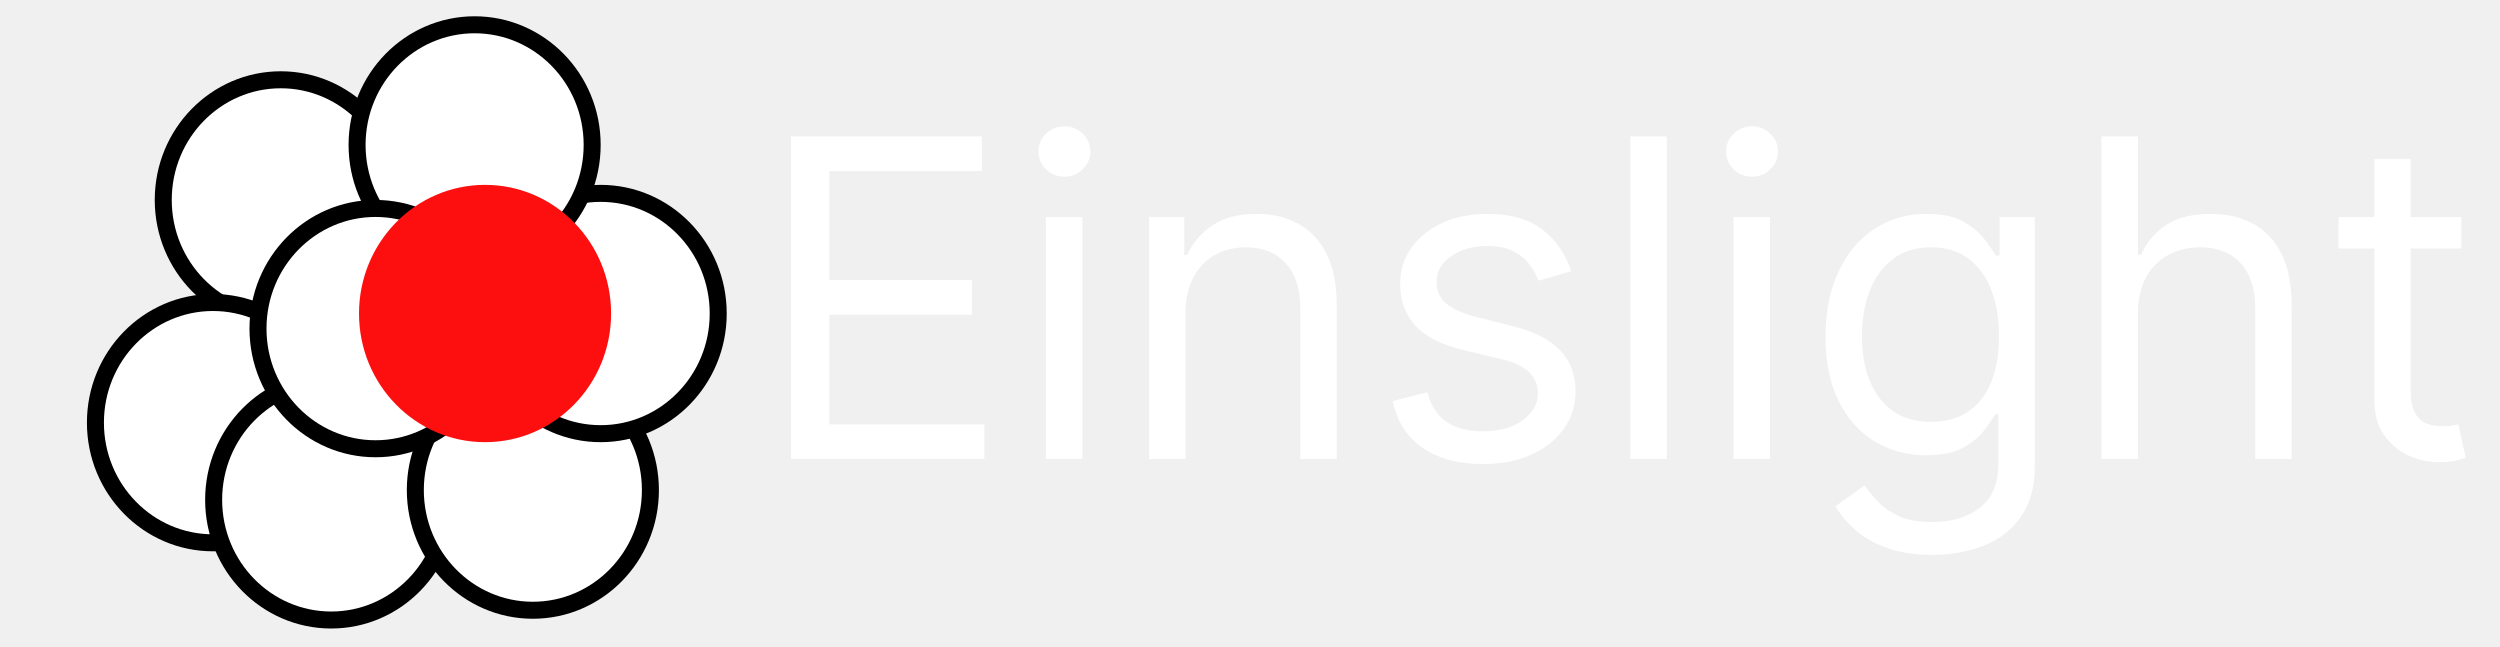
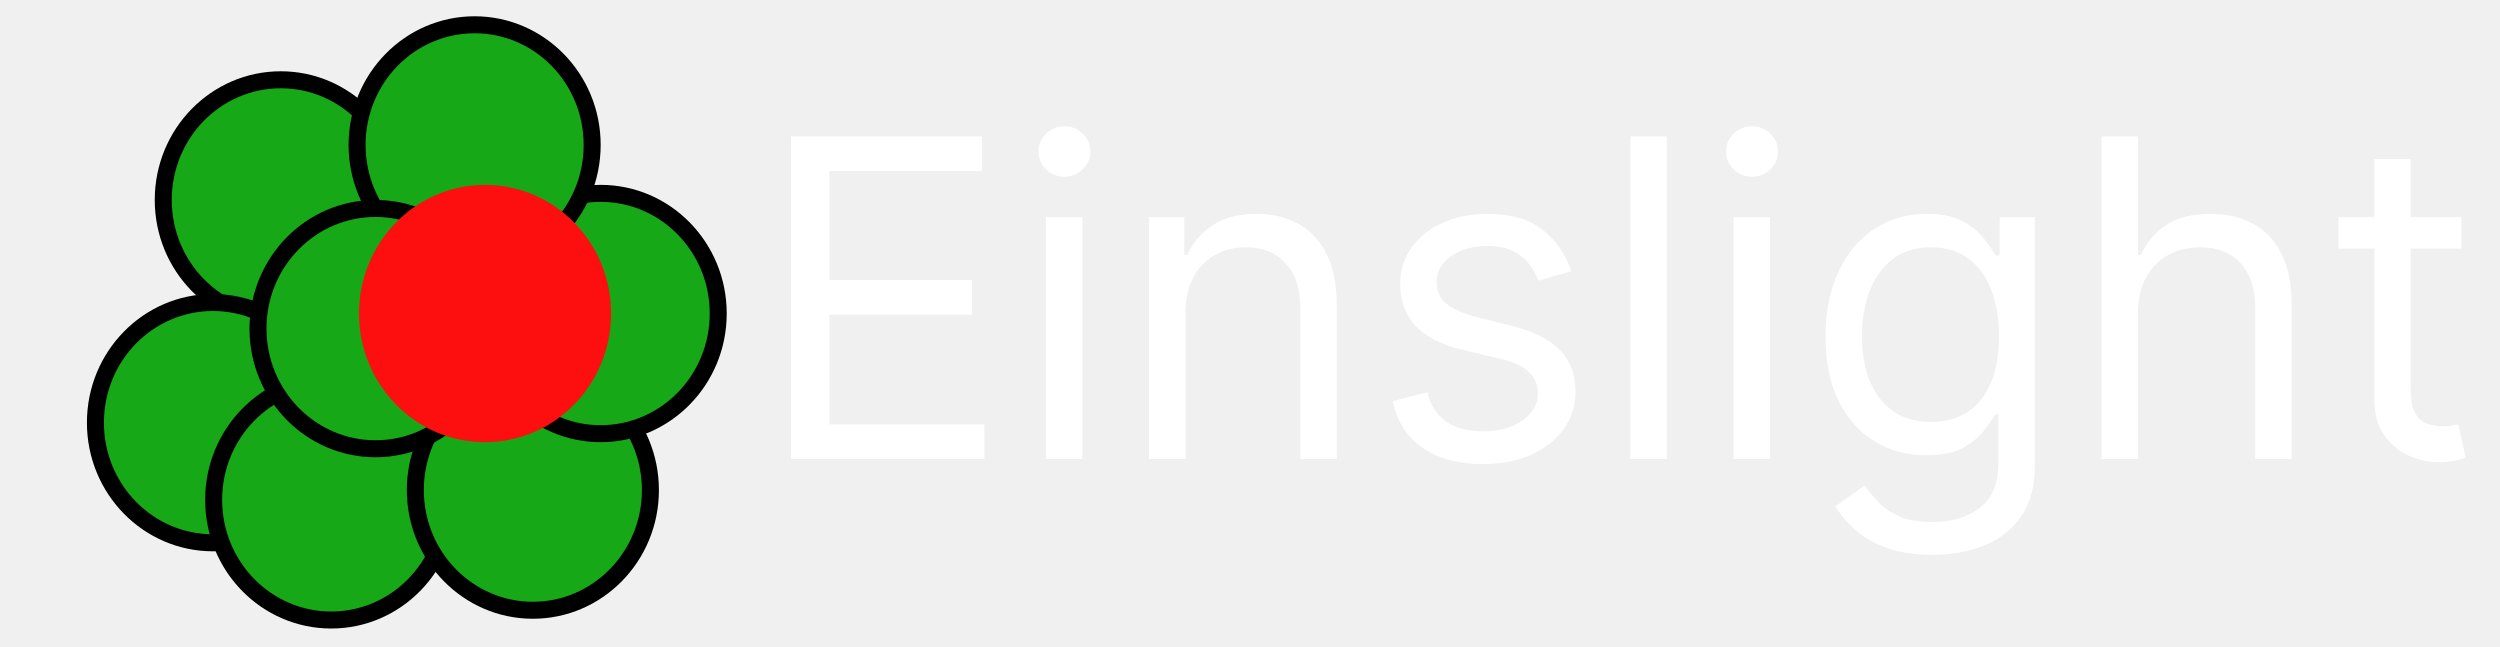
<svg xmlns="http://www.w3.org/2000/svg" width="147" height="38" viewBox="0 0 147 38" fill="none">
  <path d="M144.73 12.762V14.615H137.506V12.762H144.73ZM139.611 9.353H141.753V22.915C141.753 23.533 141.841 23.996 142.016 24.305C142.198 24.607 142.428 24.811 142.706 24.916C142.991 25.015 143.29 25.064 143.605 25.064C143.841 25.064 144.034 25.052 144.185 25.027C144.337 24.996 144.458 24.972 144.548 24.953L144.984 26.917C144.839 26.973 144.636 27.028 144.376 27.084C144.116 27.145 143.786 27.176 143.387 27.176C142.782 27.176 142.189 27.044 141.608 26.778C141.033 26.512 140.555 26.108 140.174 25.564C139.799 25.021 139.611 24.335 139.611 23.508V9.353Z" fill="white" />
  <path d="M125.71 18.431V26.991H123.568V8.019H125.71V14.985H125.892C126.218 14.25 126.708 13.667 127.362 13.234C128.021 12.796 128.899 12.577 129.994 12.577C130.944 12.577 131.776 12.771 132.49 13.16C133.204 13.543 133.757 14.133 134.15 14.93C134.55 15.72 134.749 16.727 134.749 17.95V26.991H132.608V18.098C132.608 16.968 132.32 16.094 131.745 15.476C131.177 14.852 130.387 14.54 129.377 14.54C128.675 14.54 128.046 14.692 127.489 14.995C126.938 15.297 126.503 15.739 126.182 16.319C125.867 16.9 125.71 17.604 125.71 18.431Z" fill="white" />
  <path d="M113.621 32.624C112.586 32.624 111.697 32.488 110.953 32.216C110.209 31.95 109.589 31.598 109.092 31.16C108.602 30.728 108.212 30.264 107.922 29.77L109.628 28.547C109.821 28.807 110.066 29.103 110.363 29.437C110.659 29.776 111.065 30.07 111.579 30.317C112.099 30.57 112.78 30.697 113.621 30.697C114.746 30.697 115.675 30.419 116.407 29.863C117.139 29.307 117.505 28.436 117.505 27.251V24.36H117.324C117.167 24.62 116.943 24.941 116.652 25.324C116.368 25.7 115.957 26.037 115.418 26.334C114.886 26.624 114.166 26.769 113.258 26.769C112.133 26.769 111.122 26.497 110.227 25.954C109.337 25.41 108.633 24.62 108.112 23.582C107.598 22.544 107.341 21.285 107.341 19.802C107.341 18.345 107.592 17.076 108.094 15.995C108.596 14.908 109.295 14.068 110.191 13.475C111.086 12.876 112.121 12.577 113.294 12.577C114.202 12.577 114.922 12.731 115.454 13.04C115.993 13.342 116.404 13.688 116.689 14.077C116.979 14.46 117.203 14.775 117.36 15.022H117.578V12.762H119.647V27.399C119.647 28.622 119.375 29.616 118.83 30.382C118.292 31.154 117.566 31.719 116.652 32.077C115.745 32.441 114.734 32.624 113.621 32.624ZM113.548 24.805C114.408 24.805 115.134 24.604 115.727 24.203C116.32 23.801 116.77 23.224 117.079 22.47C117.387 21.717 117.542 20.815 117.542 19.765C117.542 18.74 117.39 17.835 117.088 17.051C116.785 16.267 116.338 15.652 115.745 15.208C115.152 14.763 114.42 14.541 113.548 14.541C112.641 14.541 111.885 14.775 111.28 15.245C110.681 15.714 110.23 16.344 109.927 17.134C109.631 17.925 109.483 18.802 109.483 19.765C109.483 20.753 109.634 21.627 109.936 22.387C110.245 23.14 110.699 23.733 111.298 24.166C111.903 24.592 112.653 24.805 113.548 24.805Z" fill="white" />
  <path d="M101.93 26.991V12.762H104.072V26.991H101.93ZM103.019 10.39C102.601 10.39 102.241 10.245 101.939 9.955C101.642 9.665 101.494 9.316 101.494 8.908C101.494 8.501 101.642 8.152 101.939 7.861C102.241 7.571 102.601 7.426 103.019 7.426C103.436 7.426 103.793 7.571 104.09 7.861C104.392 8.152 104.544 8.501 104.544 8.908C104.544 9.316 104.392 9.665 104.09 9.955C103.793 10.245 103.436 10.39 103.019 10.39Z" fill="white" />
  <path d="M98.007 8.019V26.991H95.865V8.019H98.007Z" fill="white" />
  <path d="M92.387 15.949L90.463 16.505C90.342 16.177 90.163 15.859 89.927 15.55C89.697 15.235 89.383 14.976 88.984 14.772C88.584 14.568 88.073 14.466 87.45 14.466C86.597 14.466 85.886 14.667 85.317 15.069C84.754 15.464 84.473 15.967 84.473 16.579C84.473 17.122 84.667 17.551 85.054 17.866C85.441 18.181 86.046 18.444 86.869 18.654L88.938 19.172C90.184 19.481 91.113 19.954 91.724 20.59C92.335 21.22 92.641 22.032 92.641 23.026C92.641 23.841 92.411 24.57 91.951 25.212C91.497 25.855 90.862 26.361 90.045 26.732C89.228 27.102 88.279 27.288 87.196 27.288C85.774 27.288 84.597 26.973 83.665 26.343C82.734 25.713 82.144 24.793 81.895 23.582L83.928 23.063C84.122 23.829 84.488 24.404 85.027 24.786C85.571 25.169 86.282 25.361 87.159 25.361C88.158 25.361 88.95 25.145 89.537 24.712C90.13 24.274 90.427 23.749 90.427 23.137C90.427 22.643 90.257 22.23 89.918 21.896C89.579 21.556 89.059 21.303 88.357 21.136L86.034 20.581C84.757 20.272 83.82 19.793 83.221 19.145C82.628 18.49 82.331 17.672 82.331 16.69C82.331 15.887 82.552 15.177 82.994 14.559C83.441 13.941 84.049 13.457 84.818 13.105C85.592 12.753 86.47 12.577 87.45 12.577C88.829 12.577 89.912 12.886 90.699 13.503C91.491 14.121 92.054 14.936 92.387 15.949Z" fill="white" />
  <path d="M69.705 18.431V26.991H67.564V12.762H69.633V14.985H69.814C70.141 14.263 70.637 13.682 71.303 13.244C71.968 12.799 72.827 12.577 73.88 12.577C74.824 12.577 75.65 12.774 76.358 13.169C77.066 13.559 77.616 14.152 78.009 14.948C78.403 15.739 78.599 16.739 78.599 17.95V26.991H76.457V18.098C76.457 16.98 76.173 16.109 75.604 15.486C75.036 14.856 74.255 14.541 73.263 14.541C72.579 14.541 71.968 14.692 71.43 14.995C70.897 15.297 70.477 15.739 70.168 16.319C69.86 16.9 69.705 17.604 69.705 18.431Z" fill="white" />
  <path d="M61.498 26.991V12.762H63.64V26.991H61.498ZM62.587 10.39C62.17 10.39 61.81 10.245 61.507 9.955C61.211 9.665 61.062 9.316 61.062 8.908C61.062 8.501 61.211 8.152 61.507 7.861C61.81 7.571 62.17 7.426 62.587 7.426C63.005 7.426 63.362 7.571 63.658 7.861C63.961 8.152 64.112 8.501 64.112 8.908C64.112 9.316 63.961 9.665 63.658 9.955C63.362 10.245 63.005 10.39 62.587 10.39Z" fill="white" />
  <path d="M46.515 26.991V8.019H57.732V10.057H48.765V16.467H57.151V18.506H48.765V24.953H57.877V26.991H46.515Z" fill="white" />
  <ellipse cx="29.492" cy="17.287" rx="7.411" ry="7.565" fill="#16A816" />
-   <path d="M23.422 11.757C23.422 15.668 20.317 18.822 16.51 18.822C12.703 18.822 9.599 15.668 9.599 11.757C9.599 7.845 12.703 4.691 16.51 4.691C20.317 4.691 23.422 7.845 23.422 11.757Z" fill="white" stroke="black" />
-   <path d="M19.434 24.852C19.434 28.764 16.33 31.917 12.523 31.917C8.715 31.917 5.611 28.764 5.611 24.852C5.611 20.94 8.715 17.787 12.523 17.787C16.33 17.787 19.434 20.94 19.434 24.852Z" fill="white" stroke="black" />
-   <path d="M26.385 29.391C26.385 33.303 23.281 36.457 19.474 36.457C15.666 36.457 12.562 33.303 12.562 29.391C12.562 25.48 15.666 22.326 19.474 22.326C23.281 22.326 26.385 25.48 26.385 29.391Z" fill="white" stroke="black" />
-   <path d="M38.244 28.817C38.244 32.729 35.14 35.883 31.332 35.883C27.525 35.883 24.421 32.729 24.421 28.817C24.421 24.906 27.525 21.752 31.332 21.752C35.14 21.752 38.244 24.906 38.244 28.817Z" fill="white" stroke="black" />
-   <path d="M42.231 18.435C42.231 22.347 39.127 25.5 35.32 25.5C31.512 25.5 28.408 22.347 28.408 18.435C28.408 14.523 31.512 11.37 35.32 11.37C39.127 11.37 42.231 14.523 42.231 18.435Z" fill="white" stroke="black" />
-   <path d="M34.819 8.522C34.819 12.434 31.715 15.587 27.907 15.587C24.1 15.587 20.996 12.434 20.996 8.522C20.996 4.61 24.1 1.457 27.907 1.457C31.715 1.457 34.819 4.61 34.819 8.522Z" fill="white" stroke="black" />
-   <path d="M28.993 19.322C28.993 23.234 25.889 26.387 22.081 26.387C18.274 26.387 15.17 23.234 15.17 19.322C15.17 15.41 18.274 12.257 22.081 12.257C25.889 12.257 28.993 15.41 28.993 19.322Z" fill="white" stroke="black" />
+   <path d="M23.422 11.757C23.422 15.668 20.317 18.822 16.51 18.822C12.703 18.822 9.599 15.668 9.599 11.757C9.599 7.845 12.703 4.691 16.51 4.691C20.317 4.691 23.422 7.845 23.422 11.757Z" fill="#16A816" stroke="black" />
+   <path d="M19.434 24.852C19.434 28.764 16.33 31.917 12.523 31.917C8.715 31.917 5.611 28.764 5.611 24.852C5.611 20.94 8.715 17.787 12.523 17.787C16.33 17.787 19.434 20.94 19.434 24.852Z" fill="#16A816" stroke="black" />
+   <path d="M26.385 29.391C26.385 33.303 23.281 36.457 19.474 36.457C15.666 36.457 12.562 33.303 12.562 29.391C12.562 25.48 15.666 22.326 19.474 22.326C23.281 22.326 26.385 25.48 26.385 29.391Z" fill="#16A816" stroke="black" />
+   <path d="M38.244 28.817C38.244 32.729 35.14 35.883 31.332 35.883C27.525 35.883 24.421 32.729 24.421 28.817C24.421 24.906 27.525 21.752 31.332 21.752C35.14 21.752 38.244 24.906 38.244 28.817Z" fill="#16A816" stroke="black" />
+   <path d="M42.231 18.435C42.231 22.347 39.127 25.5 35.32 25.5C31.512 25.5 28.408 22.347 28.408 18.435C28.408 14.523 31.512 11.37 35.32 11.37C39.127 11.37 42.231 14.523 42.231 18.435Z" fill="#16A816" stroke="black" />
+   <path d="M34.819 8.522C34.819 12.434 31.715 15.587 27.907 15.587C24.1 15.587 20.996 12.434 20.996 8.522C20.996 4.61 24.1 1.457 27.907 1.457C31.715 1.457 34.819 4.61 34.819 8.522Z" fill="#16A816" stroke="black" />
+   <path d="M28.993 19.322C28.993 23.234 25.889 26.387 22.081 26.387C18.274 26.387 15.17 23.234 15.17 19.322C15.17 15.41 18.274 12.257 22.081 12.257C25.889 12.257 28.993 15.41 28.993 19.322Z" fill="#16A816" stroke="black" />
  <ellipse cx="28.521" cy="18.435" rx="7.411" ry="7.565" fill="#FD0F0F" />
</svg>
